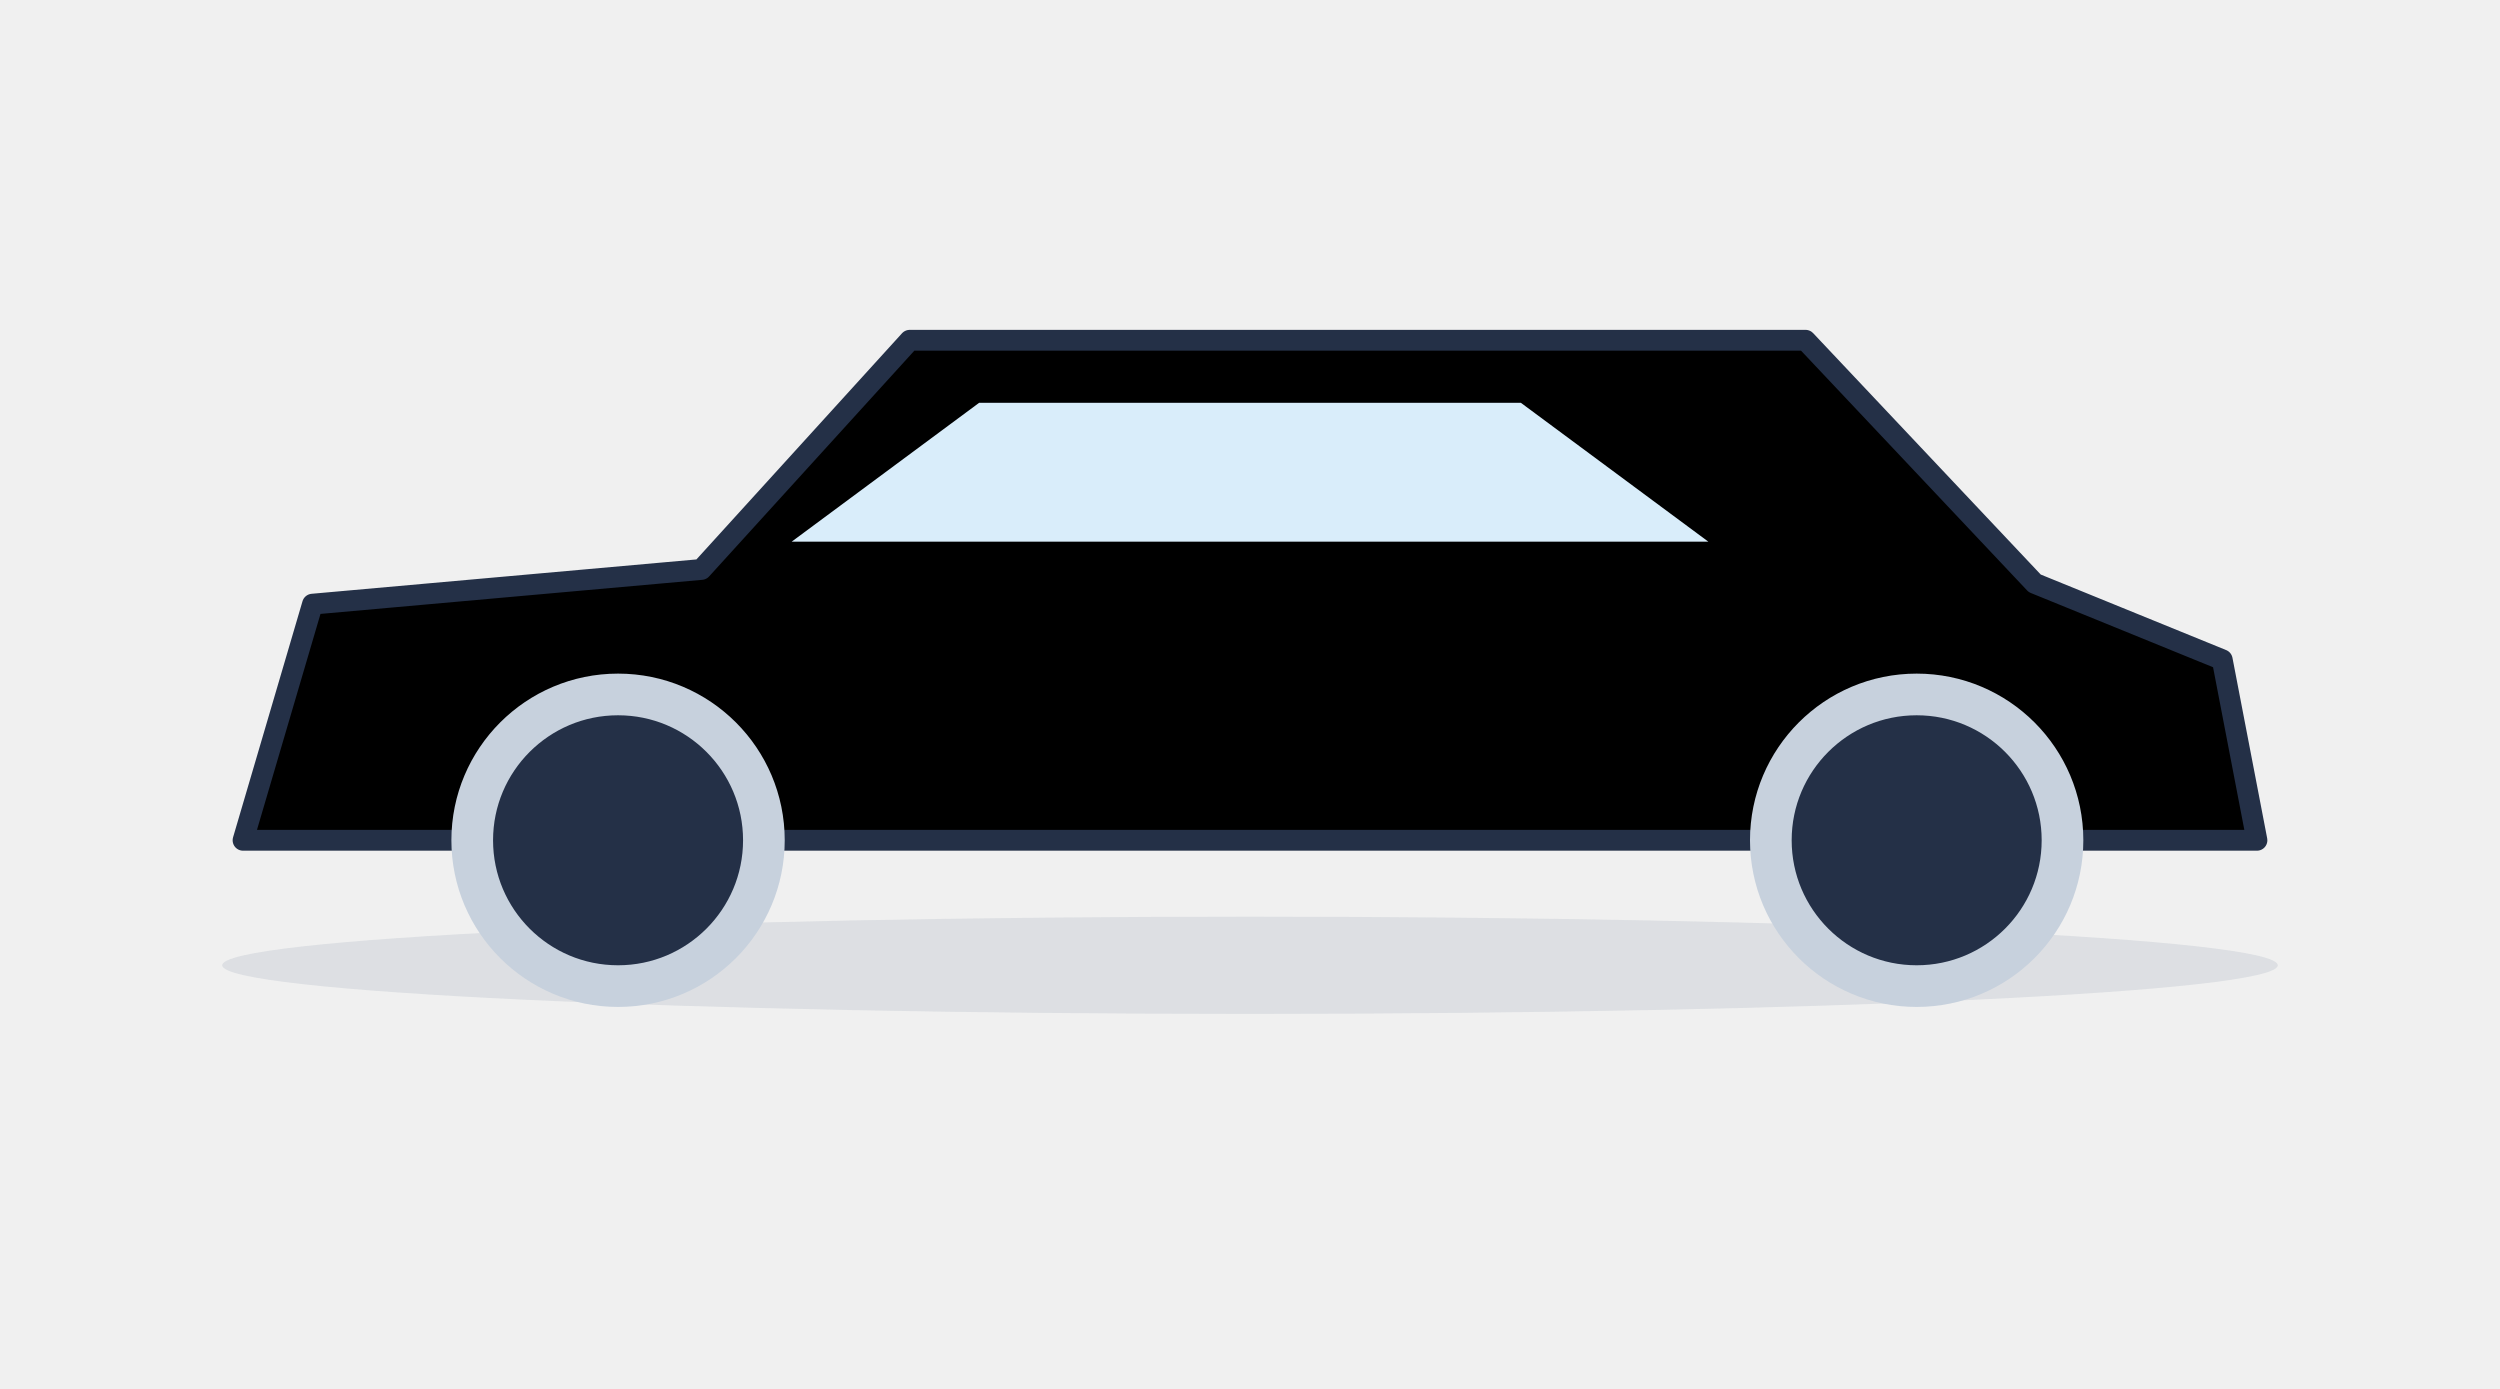
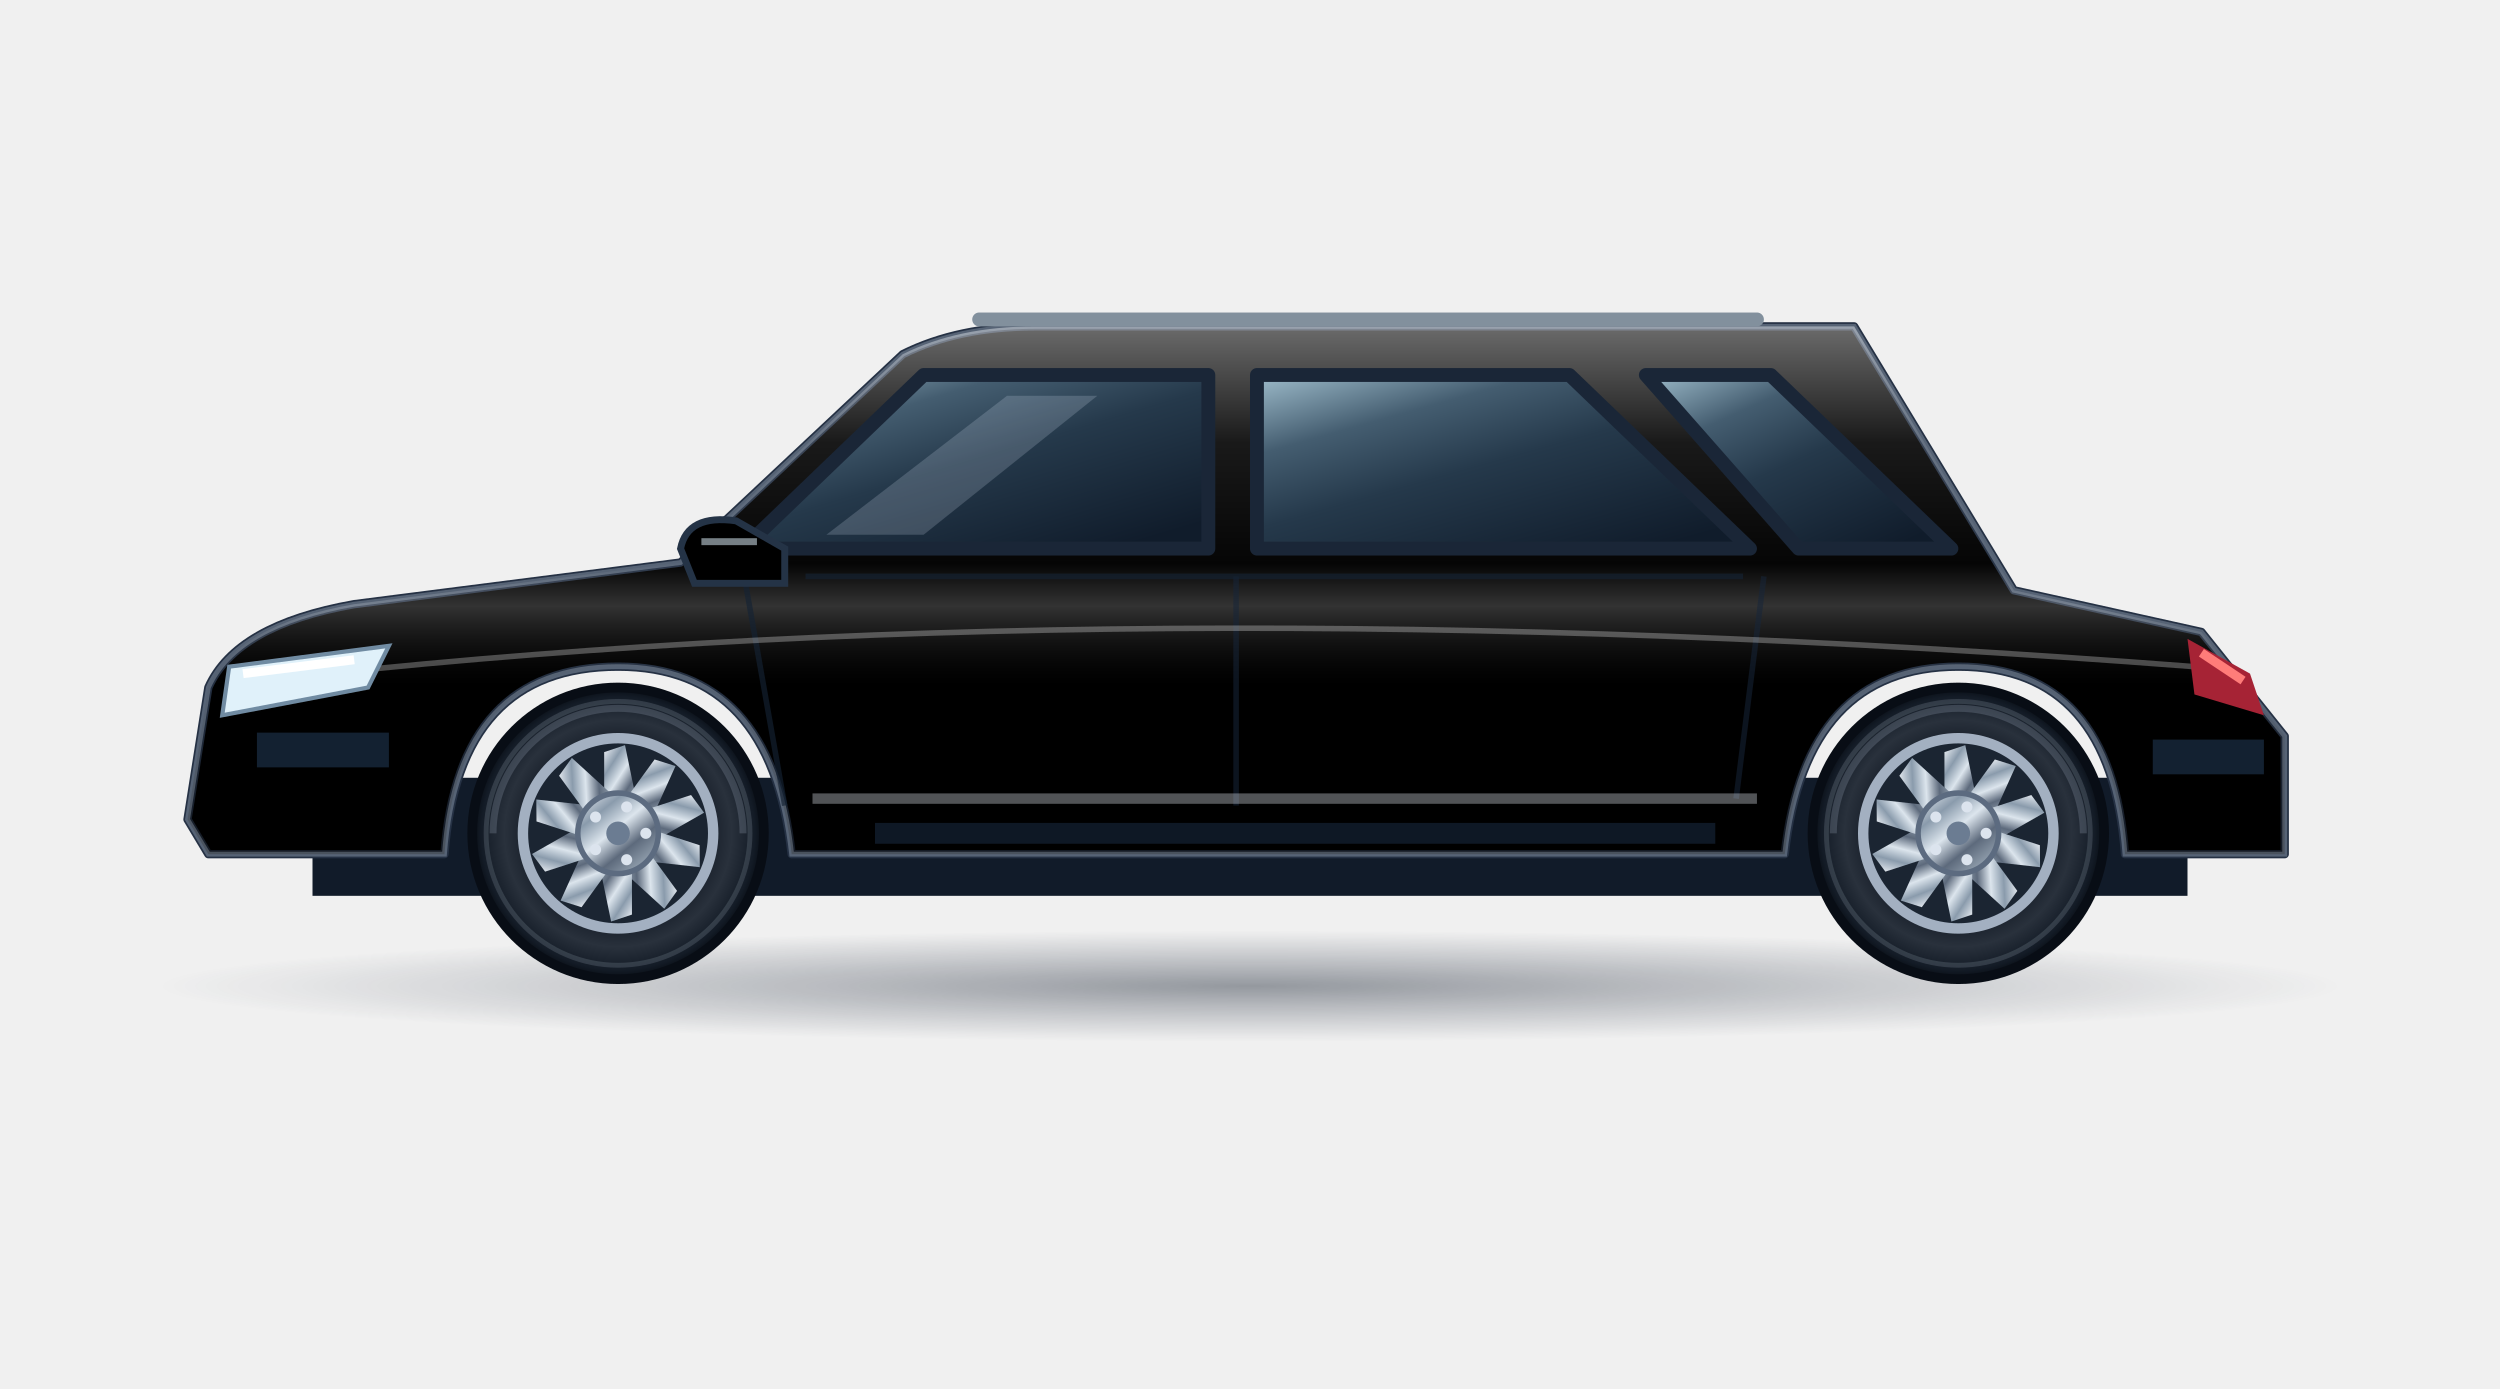
<svg xmlns="http://www.w3.org/2000/svg" viewBox="0 0 360 200">
  <g id="body">
-     <ellipse cx="180" cy="139" rx="148" ry="7" fill="#8492a6" opacity=".18" />
-     <path d="M35 121 L45 87 L101 82 L131 49 L260 49 L293 84 L320 95 L325 121Z" fill="currentColor" stroke="#243047" stroke-width="3" stroke-linejoin="round" />
-     <path d="M114 78 L141 58 H219 L246 78Z" fill="#d9edfa" />
-     <g fill="#243047" stroke="#c7d1dd" stroke-width="6">
-       <circle cx="89" cy="121" r="21" />
-       <circle cx="276" cy="121" r="21" />
+     <defs>
+       <linearGradient id="wagon-paint" x1="0" y1="0" x2="0" y2="1" gradientUnits="objectBoundingBox">
+         <stop stop-color="#fff" stop-opacity=".42" />
+         <stop offset=".22" stop-color="#fff" stop-opacity=".1" />
+         <stop offset=".45" stop-color="#fff" stop-opacity=".02" />
+         <stop offset=".53" stop-color="#fff" stop-opacity=".2" />
+         <stop offset=".68" stop-color="#000" stop-opacity=".05" />
+         <stop offset="1" stop-color="#000" stop-opacity=".48" />
+       </linearGradient>
+       <linearGradient id="wagon-glass" x1="0" y1="0" x2=".8" y2="1">
+         <stop stop-color="#9fbdcc" />
+         <stop offset=".28" stop-color="#445d70" />
+         <stop offset=".54" stop-color="#25394b" />
+         <stop offset="1" stop-color="#101c2b" />
+       </linearGradient>
+       <linearGradient id="wagon-metal" x1="0" y1="0" x2=".8" y2="1">
+         <stop stop-color="#f5f8fc" />
+         <stop offset=".28" stop-color="#8a9bac" />
+         <stop offset=".5" stop-color="#dce5ed" />
+         <stop offset=".72" stop-color="#5d6a7c" />
+         <stop offset="1" stop-color="#a0aebb" />
+       </linearGradient>
+       <radialGradient id="wagon-tyre">
+         <stop offset=".55" stop-color="#101722" />
+         <stop offset=".78" stop-color="#29313c" />
+         <stop offset=".94" stop-color="#131b26" />
+         <stop offset="1" stop-color="#080d14" />
+       </radialGradient>
+       <radialGradient id="wagon-shadow">
+         <stop stop-color="#0a1424" stop-opacity=".4" />
+         <stop offset="1" stop-color="#172338" stop-opacity="0" />
+       </radialGradient>
+     </defs>
+     <ellipse cx="180" cy="142" rx="158" ry="8" fill="url(#wagon-shadow)" />
+     <path d="M45 112H315V129H45Z" fill="#111b29" />
+     <path d="M27 118L30 99Q34 90 51 87L98 81L130 51Q138 47 149 47H267L290 85L317 91L329 106V123H306Q304 96 282 96Q260 96 257 123H114Q111 96 89 96Q66 96 64 123H30Z" fill="currentColor" stroke="#253144" stroke-width="1.2" stroke-linejoin="round" />
+     <path d="M27 118L30 99Q34 90 51 87L98 81L130 51Q138 47 149 47H267L290 85L317 91L329 106V123H306Q304 96 282 96Q260 96 257 123H114Q111 96 89 96Q66 96 64 123H30Z" fill="url(#wagon-paint)" />
+     <path d="M27 118L30 99Q34 90 51 87L98 81L130 51Q138 47 149 47H267L290 85L317 91L329 106V123H306Q304 96 282 96Q260 96 257 123H114Q111 96 89 96Q66 96 64 123H30Z" fill="none" stroke="#dce9f8" stroke-opacity=".27" stroke-width=".7" />
+     <path d="M107 79L133 54H174V79Z" fill="url(#wagon-glass)" stroke="#1a2637" stroke-width="2" stroke-linejoin="round" />
+     <path d="M181 54H226L252 79H181Z" fill="url(#wagon-glass)" stroke="#1a2637" stroke-width="2" stroke-linejoin="round" />
+     <path d="M237 54H255L281 79H259Z" fill="url(#wagon-glass)" stroke="#1a2637" stroke-width="2" stroke-linejoin="round" />
+     <path d="M178 83V116M254 83L250 115" fill="none" stroke="#172639" stroke-opacity=".55" stroke-width=".8" />
+     <path d="M145 57L119 77H133L158 57Z" fill="#e4f3ff" fill-opacity=".18" />
+     <path d="M107 82L113 116M116 83H251" fill="none" stroke="#142233" stroke-opacity=".65" stroke-width=".8" />
+     <path d="M38 98Q160 84 316 96" fill="none" stroke="#fff" stroke-opacity=".28" stroke-width=".8" />
+     <path d="M117 115H253" fill="none" stroke="#eff5fc" stroke-opacity=".34" stroke-width="1.5" />
+     <path d="M37 108H56M310 109H326" stroke="#132131" stroke-width="5" />
+     <path d="M33 96L56 93L53 99L32 103Z" fill="#e0f1fa" stroke="#708ba2" stroke-width=".6" />
+     <path d="M35 97L51 95" stroke="#fff" stroke-width="1.3" />
+     <path d="M315 92L324 97L326 103L316 100Z" fill="#a62335" />
+     <path d="M317 94L323 98" stroke="#ff7c79" stroke-width="1.3" />
+     <path d="M158 87H169M231 87H242" stroke="url(#wagon-metal)" stroke-width="2" stroke-linecap="round" />
+     <path d="M113 79L106 75Q99 74 98 79L100 84H113Z" fill="currentColor" stroke="#243346" />
+     <path d="M101 78H109" stroke="#d7e7f1" stroke-opacity=".55" />
+     <path d="M126 120H247" stroke="#0e1825" stroke-width="3" />
+     <path d="M141 46H253" stroke="#82909d" stroke-width="2" stroke-linecap="round" />
+     <g transform="translate(89 120)">
+       <circle r="21" fill="url(#wagon-tyre)" stroke="#080d15" stroke-width="1.4" />
+       <circle r="19" fill="none" stroke="#707a87" stroke-opacity=".32" stroke-width=".7" />
+       <path d="M-18 0 A18 18 0 0 1 18 0" fill="none" stroke="#b0bdcc" stroke-opacity=".22" />
+       <circle r="13.7" fill="#1b2532" stroke="#a3b0c1" stroke-width="1.5" />
+       <path d="M-2 -3 L-2 -11.7 L1 -12.7 L3 -3Z" fill="url(#wagon-metal)" transform="rotate(0)" />
+       <path d="M-2 -3 L-2 -11.7 L1 -12.7 L3 -3Z" fill="url(#wagon-metal)" transform="rotate(36)" />
+       <path d="M-2 -3 L-2 -11.7 L1 -12.7 L3 -3Z" fill="url(#wagon-metal)" transform="rotate(72)" />
+       <path d="M-2 -3 L-2 -11.7 L1 -12.7 L3 -3Z" fill="url(#wagon-metal)" transform="rotate(108)" />
+       <path d="M-2 -3 L-2 -11.7 L1 -12.7 L3 -3Z" fill="url(#wagon-metal)" transform="rotate(144)" />
+       <path d="M-2 -3 L-2 -11.7 L1 -12.7 L3 -3Z" fill="url(#wagon-metal)" transform="rotate(180)" />
+       <path d="M-2 -3 L-2 -11.7 L1 -12.7 L3 -3Z" fill="url(#wagon-metal)" transform="rotate(216)" />
+       <path d="M-2 -3 L-2 -11.7 L1 -12.7 L3 -3Z" fill="url(#wagon-metal)" transform="rotate(252)" />
+       <path d="M-2 -3 L-2 -11.7 L1 -12.7 L3 -3Z" fill="url(#wagon-metal)" transform="rotate(288)" />
+       <path d="M-2 -3 L-2 -11.7 L1 -12.7 L3 -3Z" fill="url(#wagon-metal)" transform="rotate(324)" />
+       <circle r="5.8" fill="url(#wagon-metal)" stroke="#5c6b80" stroke-width=".8" />
+       <circle cx="4.00" cy="0.00" r=".8" fill="#dce4ee" />
+       <circle cx="1.24" cy="3.80" r=".8" fill="#dce4ee" />
+       <circle cx="-3.24" cy="2.35" r=".8" fill="#dce4ee" />
+       <circle cx="-3.24" cy="-2.35" r=".8" fill="#dce4ee" />
+       <circle cx="1.24" cy="-3.80" r=".8" fill="#dce4ee" />
+       <circle r="1.7" fill="#6b7c92" />
+     </g>
+     <g transform="translate(282 120)">
+       <circle r="21" fill="url(#wagon-tyre)" stroke="#080d15" stroke-width="1.4" />
+       <circle r="19" fill="none" stroke="#707a87" stroke-opacity=".32" stroke-width=".7" />
+       <path d="M-18 0 A18 18 0 0 1 18 0" fill="none" stroke="#b0bdcc" stroke-opacity=".22" />
+       <circle r="13.7" fill="#1b2532" stroke="#a3b0c1" stroke-width="1.5" />
+       <path d="M-2 -3 L-2 -11.7 L1 -12.7 L3 -3Z" fill="url(#wagon-metal)" transform="rotate(0)" />
+       <path d="M-2 -3 L-2 -11.7 L1 -12.7 L3 -3Z" fill="url(#wagon-metal)" transform="rotate(36)" />
+       <path d="M-2 -3 L-2 -11.7 L1 -12.7 L3 -3Z" fill="url(#wagon-metal)" transform="rotate(72)" />
+       <path d="M-2 -3 L-2 -11.7 L1 -12.7 L3 -3Z" fill="url(#wagon-metal)" transform="rotate(108)" />
+       <path d="M-2 -3 L-2 -11.7 L1 -12.7 L3 -3Z" fill="url(#wagon-metal)" transform="rotate(144)" />
+       <path d="M-2 -3 L-2 -11.7 L1 -12.7 L3 -3Z" fill="url(#wagon-metal)" transform="rotate(180)" />
+       <path d="M-2 -3 L-2 -11.7 L1 -12.7 L3 -3Z" fill="url(#wagon-metal)" transform="rotate(216)" />
+       <path d="M-2 -3 L-2 -11.7 L1 -12.7 L3 -3Z" fill="url(#wagon-metal)" transform="rotate(252)" />
+       <path d="M-2 -3 L-2 -11.7 L1 -12.7 L3 -3Z" fill="url(#wagon-metal)" transform="rotate(288)" />
+       <path d="M-2 -3 L-2 -11.7 L1 -12.7 L3 -3Z" fill="url(#wagon-metal)" transform="rotate(324)" />
+       <circle r="5.8" fill="url(#wagon-metal)" stroke="#5c6b80" stroke-width=".8" />
+       <circle cx="4.00" cy="0.00" r=".8" fill="#dce4ee" />
+       <circle cx="1.24" cy="3.80" r=".8" fill="#dce4ee" />
+       <circle cx="-3.24" cy="2.35" r=".8" fill="#dce4ee" />
+       <circle cx="-3.24" cy="-2.35" r=".8" fill="#dce4ee" />
+       <circle cx="1.24" cy="-3.80" r=".8" fill="#dce4ee" />
+       <circle r="1.7" fill="#6b7c92" />
    </g>
  </g>
</svg>
